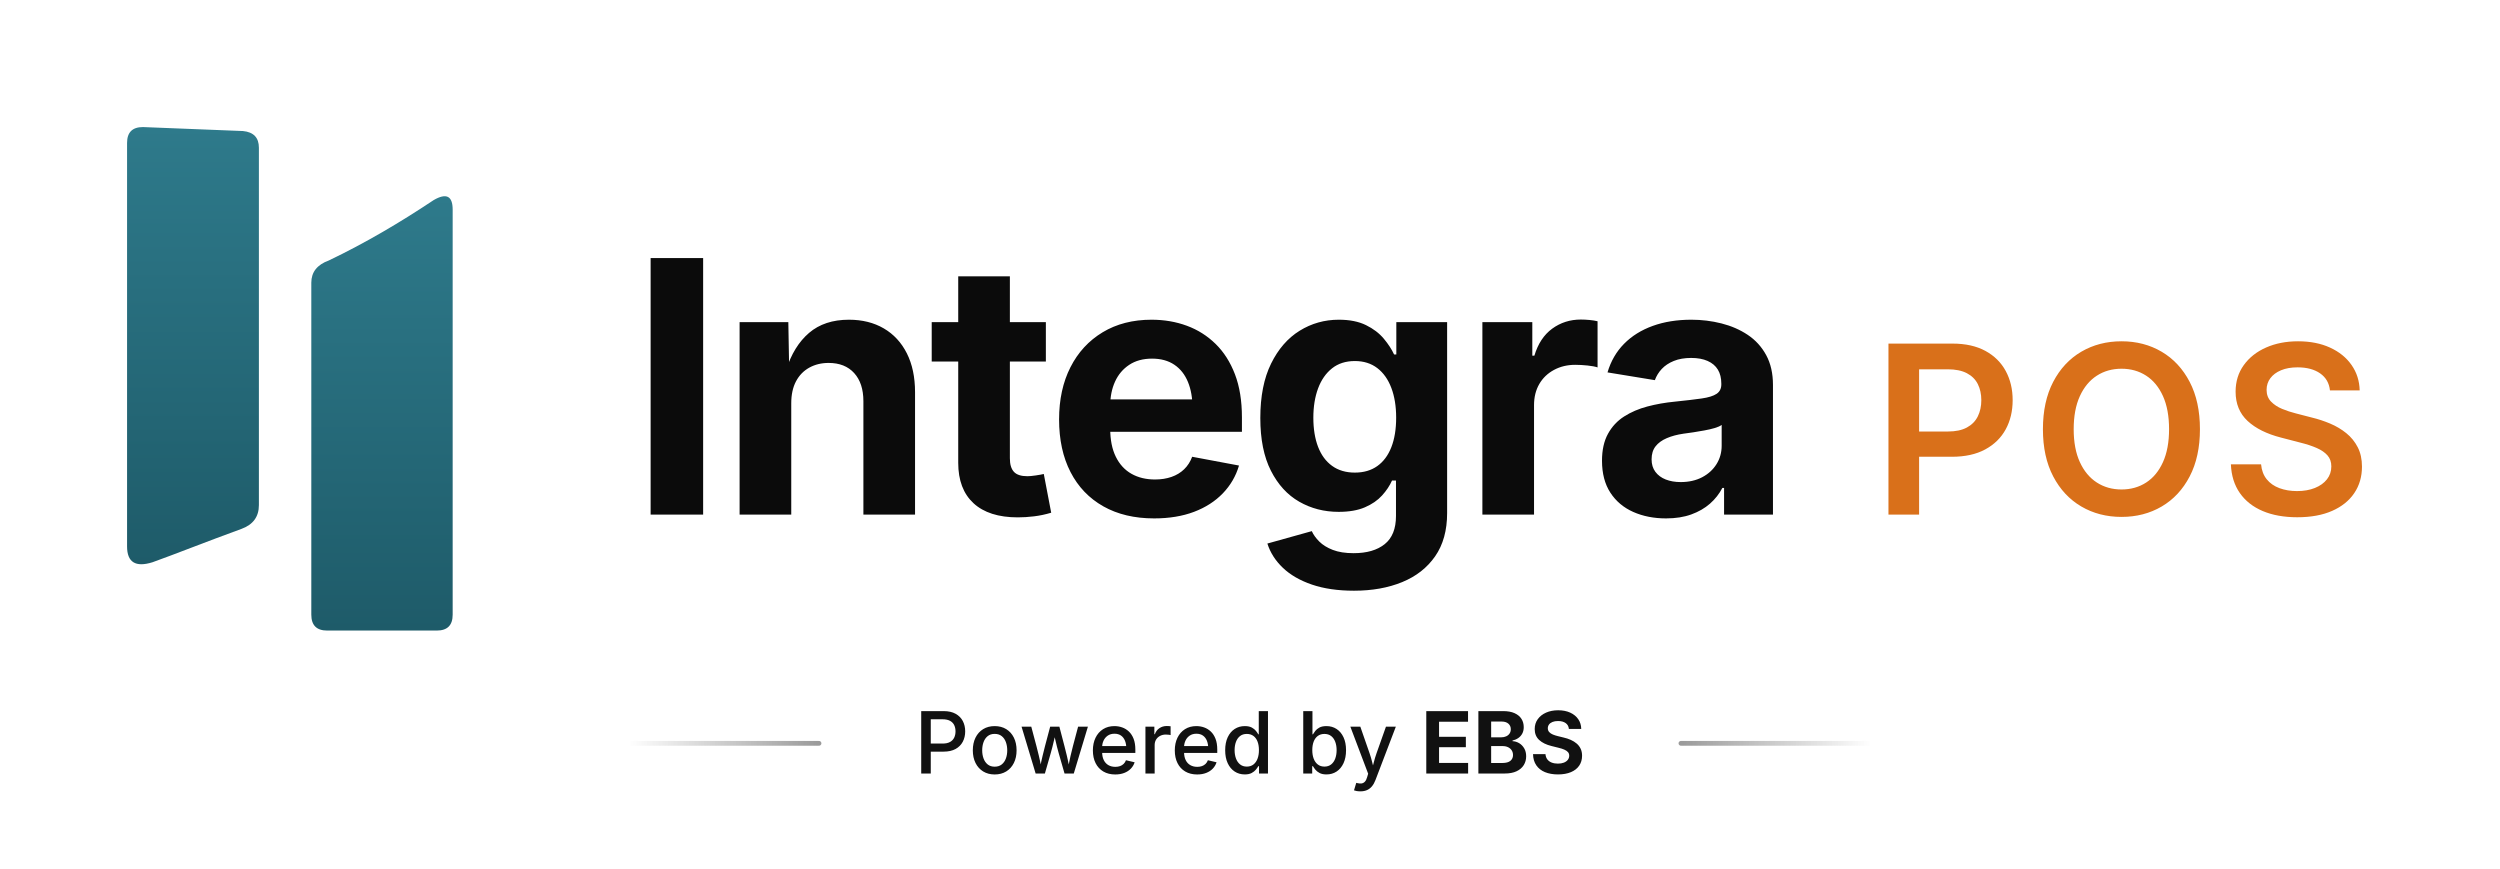
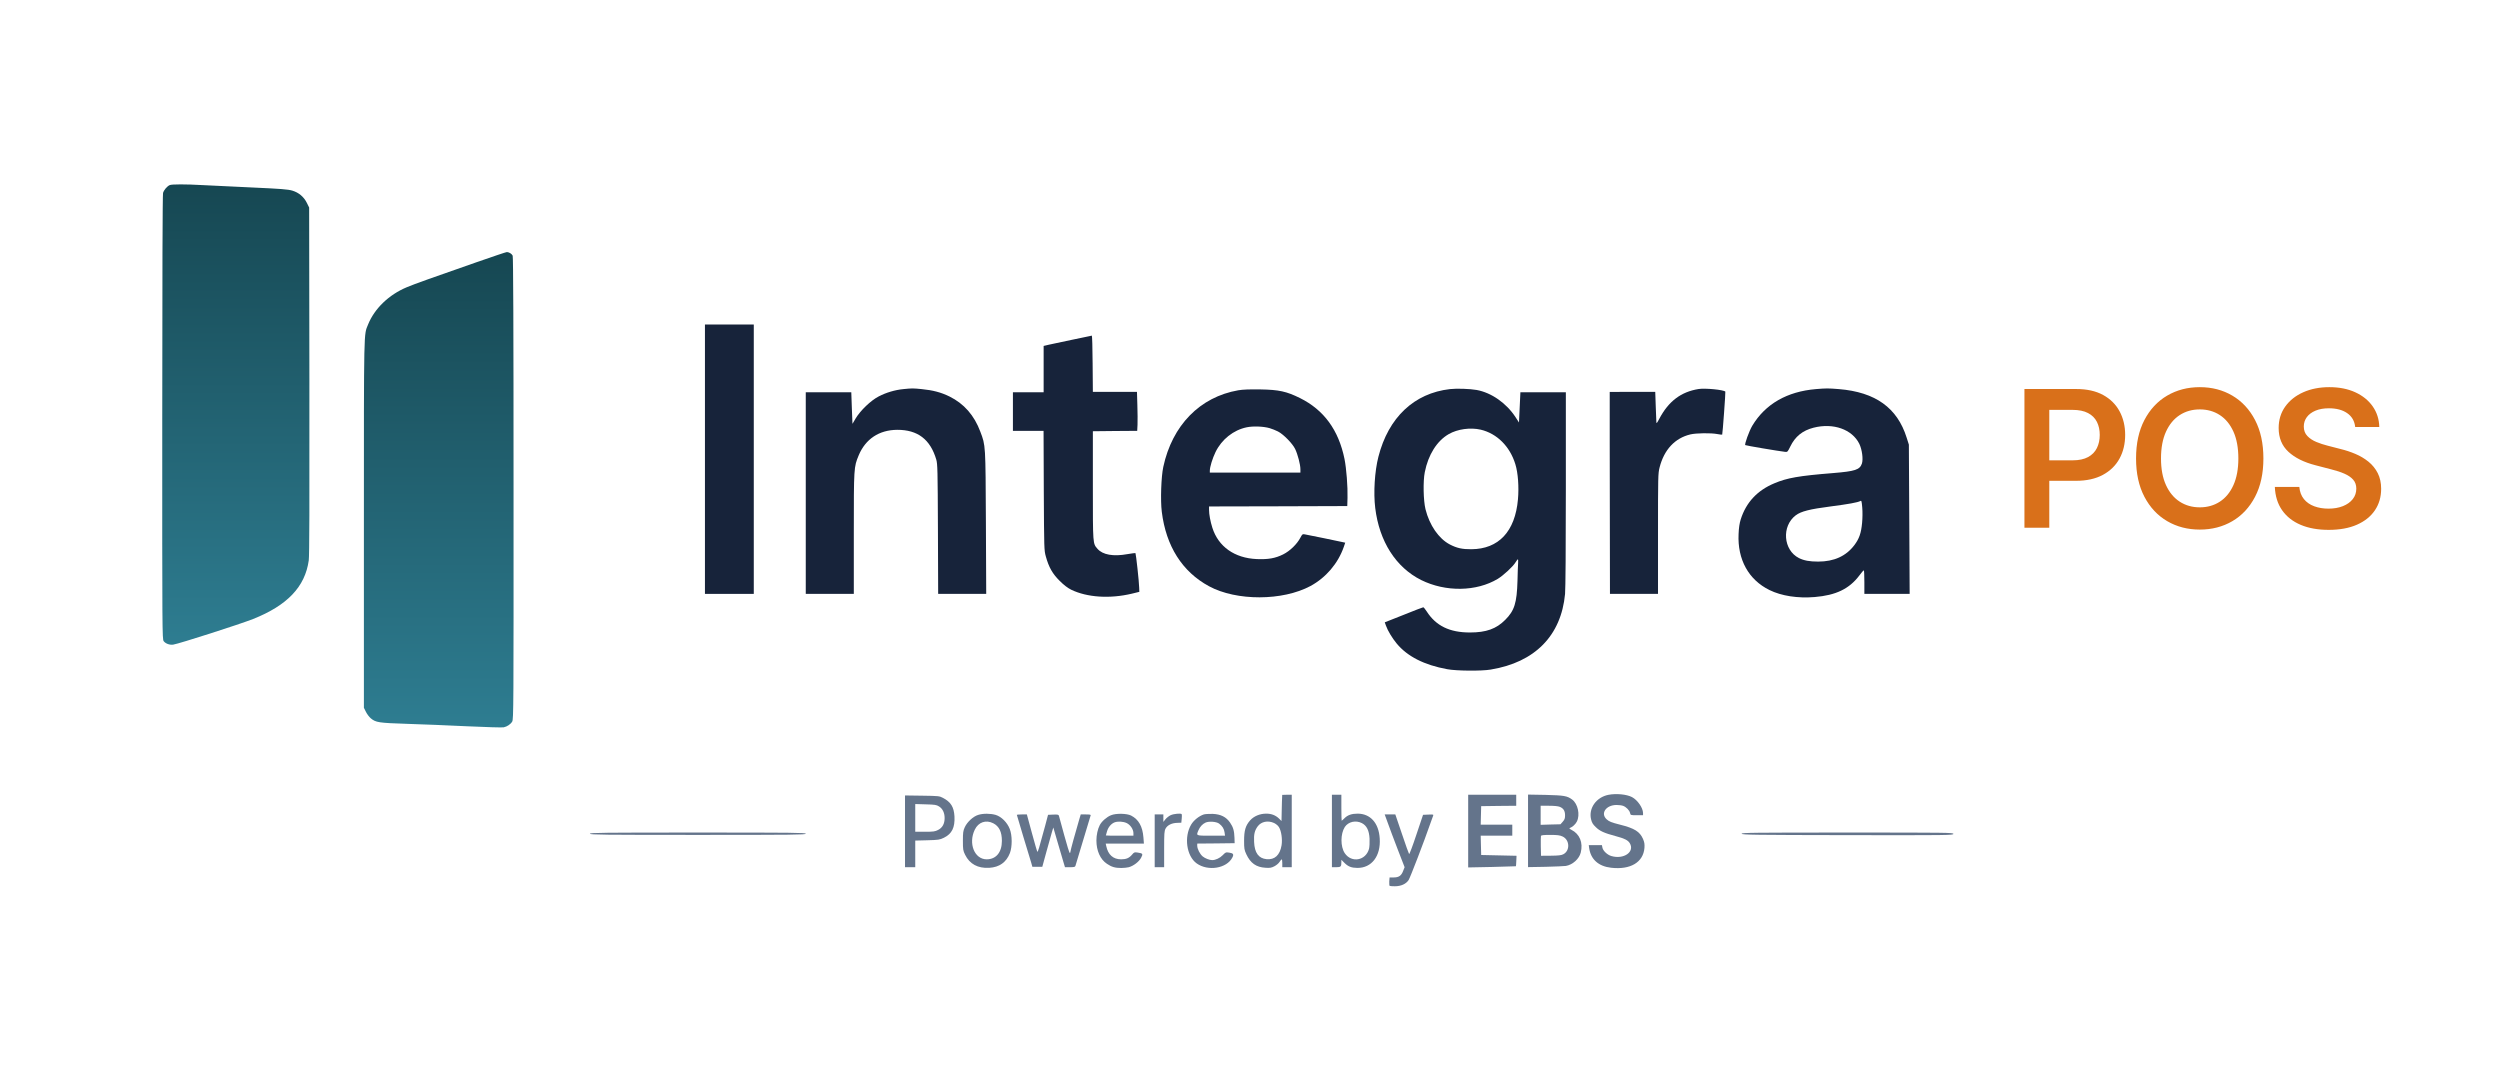
- <svg xmlns="http://www.w3.org/2000/svg" viewBox="0 0 1574 547" width="1574" height="547">
+ <svg xmlns="http://www.w3.org/2000/svg" viewBox="0 0 3174 1374" width="1587" height="687" role="img" aria-label="Integra POS">
  <defs>
-     <linearGradient id="ig" x1="0" y1="0" x2="0" y2="1">
-       <stop offset="0" stop-color="#2E7A8B" />
-       <stop offset="1" stop-color="#1E5B69" />
-     </linearGradient>
-     <linearGradient id="lg1" gradientUnits="userSpaceOnUse" x1="395.649" y1="0" x2="515.649" y2="0">
-       <stop offset="0" stop-color="#9A9A9A" stop-opacity="0" />
-       <stop offset="1" stop-color="#9A9A9A" />
-     </linearGradient>
-     <linearGradient id="lg2" gradientUnits="userSpaceOnUse" x1="1058.315" y1="0" x2="1178.315" y2="0">
-       <stop offset="0" stop-color="#9A9A9A" />
-       <stop offset="1" stop-color="#9A9A9A" stop-opacity="0" />
+     <linearGradient id="g" x1="0" y1="0" x2="0" y2="1">
+       <stop offset="0" stop-color="#2E7D91" />
+       <stop offset="1" stop-color="#164752" />
    </linearGradient>
  </defs>
-   <path fill="url(#ig)" d="M90,80 L153,82.5 Q163,83.5 163,93 L163,318 Q163,329 152,333 C130,341 110,349 96,354 Q80,359 80,344 L80,90 Q80,80 90,80 Z" />
-   <path fill="url(#ig)" d="M196,178 Q196,168 207,164 C230,153 252,140 273,126 Q285,119 285,132 L285,387 Q285,397 275,397 L206,397 Q196,397 196,387 Z" />
-   <path d="M442.695 162.486V324.0H409.634V162.486ZM498.174 253.866V324.0H465.654V202.811H496.331L496.873 233.054H494.922Q499.691 217.878 509.393 209.585Q519.095 201.293 534.487 201.293Q547.061 201.293 556.438 206.767Q565.814 212.241 570.963 222.485Q576.112 232.729 576.112 246.929V324.0H543.593V252.565Q543.593 241.292 537.793 234.896Q531.994 228.501 521.696 228.501Q514.867 228.501 509.501 231.482Q504.136 234.463 501.155 240.1Q498.174 245.736 498.174 253.866ZM658.473 202.811V227.634H586.605V202.811ZM603.298 173.977H635.818V288.554Q635.818 294.299 638.365 297.063Q640.913 299.827 646.875 299.827Q648.717 299.827 652.078 299.339Q655.438 298.852 657.172 298.418L661.834 322.808Q656.414 324.434 651.048 325.084Q645.682 325.734 640.804 325.734Q622.593 325.734 612.946 316.846Q603.298 307.957 603.298 291.372ZM726.634 326.385Q708.098 326.385 694.657 318.797Q681.215 311.209 674.007 297.226Q666.798 283.242 666.798 264.056Q666.798 245.303 673.953 231.211Q681.107 217.119 694.223 209.206Q707.339 201.293 725.008 201.293Q736.932 201.293 747.23 205.087Q757.528 208.881 765.332 216.523Q773.137 224.165 777.527 235.655Q781.917 247.146 781.917 262.755V271.86H680.131V251.481H765.983L750.807 256.901Q750.807 247.471 747.934 240.479Q745.062 233.487 739.371 229.639Q733.68 225.791 725.333 225.791Q716.878 225.791 710.971 229.693Q705.063 233.596 702.028 240.262Q698.993 246.929 698.993 255.492V269.909Q698.993 280.424 702.516 287.578Q706.038 294.732 712.38 298.31Q718.721 301.887 727.176 301.887Q732.921 301.887 737.582 300.261Q742.244 298.635 745.55 295.437Q748.856 292.239 750.59 287.578L780.075 293.106Q777.148 303.079 769.885 310.613Q762.622 318.146 751.728 322.266Q740.834 326.385 726.634 326.385ZM852.463 371.912Q837.287 371.912 826.014 368.064Q814.74 364.216 807.695 357.495Q800.649 350.774 797.939 342.211L825.905 334.406Q827.423 337.767 830.621 340.964Q833.819 344.162 839.13 346.222Q844.442 348.281 852.246 348.281Q864.712 348.281 871.812 342.59Q878.912 336.899 878.912 324.867V302.537H876.419Q874.251 307.415 870.132 311.968Q866.013 316.521 859.346 319.393Q852.68 322.266 842.816 322.266Q829.157 322.266 817.992 315.87Q806.827 309.475 800.161 296.358Q793.494 283.242 793.494 263.188Q793.494 242.701 800.269 228.935Q807.044 215.168 818.263 208.23Q829.483 201.293 842.924 201.293Q853.113 201.293 860.051 204.708Q866.988 208.122 871.27 213.271Q875.552 218.42 877.72 223.189H879.129V202.811H911.107V323.024Q911.107 339.393 903.573 350.232Q896.039 361.072 882.815 366.492Q869.59 371.912 852.463 371.912ZM853.005 297.551Q861.352 297.551 867.151 293.432Q872.95 289.312 875.986 281.562Q879.021 273.812 879.021 262.972Q879.021 252.24 875.986 244.219Q872.95 236.197 867.151 231.753Q861.352 227.309 853.005 227.309Q844.442 227.309 838.642 231.916Q832.843 236.522 829.862 244.544Q826.881 252.565 826.881 262.972Q826.881 273.595 829.862 281.345Q832.843 289.096 838.696 293.323Q844.55 297.551 853.005 297.551ZM933.307 324.0V202.811H964.742V223.948H966.043Q969.403 212.675 977.262 206.93Q985.121 201.185 995.311 201.185Q997.804 201.185 1000.73 201.456Q1003.657 201.727 1005.825 202.269V231.319Q1003.657 230.561 999.538 230.127Q995.419 229.693 991.733 229.693Q984.362 229.693 978.4 232.891Q972.438 236.089 969.132 241.78Q965.826 247.471 965.826 255.059V324.0ZM1048.946 326.385Q1037.456 326.385 1028.296 322.32Q1019.137 318.255 1013.879 310.179Q1008.622 302.104 1008.622 290.071Q1008.622 279.99 1012.362 273.161Q1016.101 266.332 1022.551 262.213Q1029.001 258.094 1037.185 255.926Q1045.369 253.758 1054.366 252.891Q1064.881 251.807 1071.33 250.885Q1077.78 249.964 1080.761 247.958Q1083.742 245.953 1083.742 242.051V241.509Q1083.742 236.306 1081.574 232.729Q1079.406 229.151 1075.124 227.254Q1070.843 225.357 1064.772 225.357Q1058.485 225.357 1053.824 227.254Q1049.163 229.151 1046.236 232.295Q1043.309 235.438 1041.9 239.341L1012.091 234.463Q1015.234 223.84 1022.497 216.469Q1029.76 209.098 1040.545 205.195Q1051.331 201.293 1064.881 201.293Q1074.637 201.293 1083.85 203.624Q1093.064 205.954 1100.381 210.832Q1107.698 215.71 1111.98 223.569Q1116.262 231.428 1116.262 242.376V324.0H1085.476V307.198H1084.392Q1081.466 312.835 1076.588 317.117Q1071.71 321.398 1064.826 323.892Q1057.943 326.385 1048.946 326.385ZM1058.16 303.513Q1065.856 303.513 1071.656 300.478Q1077.455 297.442 1080.707 292.239Q1083.959 287.036 1083.959 280.641V267.524Q1082.55 268.608 1079.623 269.476Q1076.696 270.343 1073.119 270.993Q1069.542 271.644 1066.073 272.186Q1062.604 272.728 1059.894 273.053Q1053.932 273.92 1049.38 275.871Q1044.827 277.822 1042.334 281.02Q1039.841 284.218 1039.841 289.204Q1039.841 293.865 1042.225 297.063Q1044.61 300.261 1048.729 301.887Q1052.848 303.513 1058.16 303.513Z" fill="#0B0B0B" />
-   <path d="M1188.976 324.0V216.324H1229.228Q1241.586 216.324 1250.041 220.949Q1258.496 225.574 1262.832 233.632Q1267.168 241.689 1267.168 251.951Q1267.168 262.285 1262.796 270.307Q1258.424 278.328 1249.896 282.953Q1241.369 287.578 1228.939 287.578H1202.273V271.68H1226.41Q1233.709 271.68 1238.37 269.15Q1243.031 266.621 1245.235 262.141Q1247.439 257.66 1247.439 251.951Q1247.439 246.242 1245.235 241.834Q1243.031 237.426 1238.334 234.969Q1233.637 232.512 1226.265 232.512H1208.271V324.0ZM1335.725 325.445Q1321.561 325.445 1310.359 318.869Q1299.158 312.293 1292.691 299.936Q1286.223 287.578 1286.223 270.234Q1286.223 252.818 1292.691 240.425Q1299.158 228.031 1310.359 221.455Q1321.561 214.879 1335.725 214.879Q1349.817 214.879 1360.982 221.455Q1372.147 228.031 1378.614 240.425Q1385.082 252.818 1385.082 270.234Q1385.082 287.578 1378.614 299.972Q1372.147 312.365 1360.982 318.905Q1349.817 325.445 1335.725 325.445ZM1335.725 308.174Q1344.469 308.174 1351.226 303.802Q1357.983 299.43 1361.813 290.938Q1365.643 282.447 1365.643 270.234Q1365.643 257.877 1361.813 249.386Q1357.983 240.895 1351.226 236.522Q1344.469 232.15 1335.725 232.15Q1326.908 232.15 1320.115 236.559Q1313.322 240.967 1309.456 249.458Q1305.59 257.949 1305.59 270.234Q1305.59 282.447 1309.456 290.902Q1313.322 299.357 1320.115 303.766Q1326.908 308.174 1335.725 308.174ZM1446.34 325.662Q1433.838 325.662 1424.624 321.76Q1415.411 317.857 1410.207 310.414Q1405.004 302.971 1404.571 292.348H1423.577Q1424.082 297.984 1427.118 301.742Q1430.153 305.5 1435.139 307.343Q1440.125 309.186 1446.196 309.186Q1452.555 309.186 1457.433 307.234Q1462.311 305.283 1465.057 301.778Q1467.803 298.273 1467.803 293.648Q1467.803 289.457 1465.382 286.711Q1462.961 283.965 1458.589 282.05Q1454.217 280.135 1448.364 278.689L1436.151 275.51Q1422.637 272.041 1415.085 265.031Q1407.534 258.021 1407.534 246.604Q1407.534 237.064 1412.664 229.91Q1417.795 222.756 1426.684 218.817Q1435.573 214.879 1446.846 214.879Q1458.336 214.879 1467.008 218.854Q1475.68 222.828 1480.558 229.838Q1485.436 236.848 1485.653 245.809H1466.936Q1466.213 238.871 1460.757 235.077Q1455.301 231.283 1446.557 231.283Q1440.487 231.283 1436.115 233.126Q1431.743 234.969 1429.394 238.148Q1427.045 241.328 1427.045 245.447Q1427.045 249.928 1429.828 252.818Q1432.61 255.709 1436.837 257.443Q1441.065 259.178 1445.401 260.262L1455.446 262.863Q1461.444 264.309 1467.081 266.693Q1472.717 269.078 1477.234 272.728Q1481.75 276.377 1484.424 281.58Q1487.098 286.783 1487.098 293.793Q1487.098 303.26 1482.256 310.45Q1477.414 317.641 1468.309 321.651Q1459.204 325.662 1446.34 325.662Z" fill="#D9701A" />
-   <path d="M579.999 487.0V447.713H594.079Q598.614 447.713 601.647 449.4Q604.679 451.088 606.182 453.962Q607.685 456.836 607.685 460.475Q607.685 464.113 606.169 467Q604.653 469.888 601.62 471.562Q598.588 473.236 594.027 473.236H584.403V468.147H593.447Q596.347 468.147 598.14 467.146Q599.933 466.144 600.763 464.403Q601.594 462.663 601.594 460.475Q601.594 458.26 600.763 456.533Q599.933 454.806 598.127 453.83Q596.321 452.854 593.394 452.854H586.011V487.0ZM626.247 487.606Q622.108 487.606 619.009 485.708Q615.911 483.81 614.197 480.382Q612.484 476.954 612.484 472.419Q612.484 467.831 614.197 464.39Q615.911 460.949 619.009 459.051Q622.108 457.152 626.247 457.152Q630.413 457.152 633.511 459.051Q636.61 460.949 638.323 464.39Q640.037 467.831 640.037 472.419Q640.037 476.954 638.323 480.382Q636.61 483.81 633.511 485.708Q630.413 487.606 626.247 487.606ZM626.247 482.702Q628.937 482.702 630.69 481.292Q632.444 479.881 633.301 477.547Q634.157 475.214 634.157 472.419Q634.157 469.598 633.301 467.238Q632.444 464.878 630.69 463.467Q628.937 462.057 626.247 462.057Q623.584 462.057 621.844 463.467Q620.104 464.878 619.247 467.225Q618.39 469.571 618.39 472.419Q618.39 475.214 619.247 477.547Q620.104 479.881 621.844 481.292Q623.584 482.702 626.247 482.702ZM652.034 487.0 643.175 457.521H649.292L652.535 469.729Q653.247 472.472 654.065 475.833Q654.882 479.195 655.647 483.414H654.803Q655.568 479.354 656.385 475.979Q657.202 472.604 657.941 469.729L661.184 457.521H666.985L670.175 469.729Q670.913 472.524 671.718 475.899Q672.522 479.274 673.286 483.414H672.416Q673.207 479.327 673.998 475.952Q674.789 472.577 675.528 469.729L678.771 457.521H684.941L676.055 487.0H670.228L666.589 474.317Q666.035 472.393 665.508 470.296Q664.981 468.2 664.48 466.012Q663.979 463.823 663.451 461.661H664.638Q664.137 463.797 663.623 465.999Q663.109 468.2 662.581 470.323Q662.054 472.445 661.5 474.317L657.862 487.0ZM702.158 487.606Q697.808 487.606 694.644 485.734Q691.48 483.862 689.779 480.461Q688.078 477.06 688.078 472.472Q688.078 467.937 689.753 464.482Q691.427 461.028 694.486 459.09Q697.544 457.152 701.657 457.152Q704.189 457.152 706.535 457.983Q708.882 458.813 710.754 460.58Q712.626 462.347 713.72 465.155Q714.815 467.963 714.815 471.971V474.027H691.322V469.703H711.835L709.119 471.127Q709.119 468.411 708.276 466.341Q707.432 464.271 705.784 463.111Q704.136 461.951 701.657 461.951Q699.205 461.951 697.465 463.138Q695.725 464.324 694.815 466.262Q693.905 468.2 693.905 470.494V473.447Q693.905 476.479 694.947 478.576Q695.988 480.672 697.861 481.74Q699.733 482.808 702.211 482.808Q703.846 482.808 705.164 482.346Q706.483 481.885 707.445 480.949Q708.407 480.013 708.908 478.642L714.366 479.934Q713.655 482.201 711.98 483.941Q710.306 485.682 707.814 486.644Q705.322 487.606 702.158 487.606ZM721.169 487.0V457.521H726.785V462.268H727.102Q727.919 459.842 729.949 458.471Q731.98 457.1 734.564 457.1Q735.117 457.1 735.829 457.139Q736.541 457.179 737.016 457.258V462.795Q736.699 462.689 735.803 462.584Q734.906 462.479 733.984 462.479Q731.98 462.479 730.371 463.322Q728.763 464.166 727.866 465.656Q726.97 467.146 726.97 469.097V487.0ZM753.733 487.606Q749.382 487.606 746.218 485.734Q743.054 483.862 741.353 480.461Q739.653 477.06 739.653 472.472Q739.653 467.937 741.327 464.482Q743.001 461.028 746.06 459.09Q749.118 457.152 753.232 457.152Q755.763 457.152 758.11 457.983Q760.456 458.813 762.328 460.58Q764.2 462.347 765.295 465.155Q766.389 467.963 766.389 471.971V474.027H742.896V469.703H763.409L760.694 471.127Q760.694 468.411 759.85 466.341Q759.006 464.271 757.358 463.111Q755.71 461.951 753.232 461.951Q750.78 461.951 749.039 463.138Q747.299 464.324 746.389 466.262Q745.48 468.2 745.48 470.494V473.447Q745.48 476.479 746.521 478.576Q747.563 480.672 749.435 481.74Q751.307 482.808 753.785 482.808Q755.42 482.808 756.738 482.346Q758.057 481.885 759.019 480.949Q759.982 480.013 760.483 478.642L765.941 479.934Q765.229 482.201 763.554 483.941Q761.88 485.682 759.388 486.644Q756.897 487.606 753.733 487.606ZM783.712 487.58Q780.126 487.58 777.331 485.748Q774.536 483.915 772.954 480.5Q771.372 477.086 771.372 472.34Q771.372 467.541 772.981 464.14Q774.589 460.738 777.384 458.945Q780.179 457.152 783.712 457.152Q786.454 457.152 788.129 458.062Q789.803 458.972 790.752 460.185Q791.701 461.397 792.202 462.32H792.519V447.713H798.32V487.0H792.677V482.386H792.202Q791.701 483.335 790.726 484.548Q789.75 485.761 788.063 486.67Q786.375 487.58 783.712 487.58ZM784.978 482.649Q787.456 482.649 789.157 481.331Q790.858 480.013 791.741 477.679Q792.624 475.346 792.624 472.287Q792.624 469.202 791.754 466.921Q790.884 464.641 789.183 463.362Q787.483 462.083 784.978 462.083Q782.42 462.083 780.719 463.428Q779.019 464.772 778.162 467.08Q777.305 469.387 777.305 472.287Q777.305 475.214 778.175 477.561Q779.045 479.907 780.759 481.278Q782.473 482.649 784.978 482.649ZM835.155 487.58Q832.491 487.58 830.791 486.67Q829.09 485.761 828.128 484.548Q827.165 483.335 826.638 482.386H826.163V487.0H820.521V447.713H826.322V462.32H826.638Q827.165 461.397 828.101 460.185Q829.037 458.972 830.712 458.062Q832.386 457.152 835.155 457.152Q838.688 457.152 841.469 458.945Q844.251 460.738 845.86 464.14Q847.468 467.541 847.468 472.34Q847.468 477.086 845.886 480.5Q844.304 483.915 841.522 485.748Q838.74 487.58 835.155 487.58ZM833.863 482.649Q836.394 482.649 838.108 481.278Q839.822 479.907 840.678 477.561Q841.535 475.214 841.535 472.287Q841.535 469.387 840.678 467.08Q839.822 464.772 838.121 463.428Q836.42 462.083 833.863 462.083Q831.384 462.083 829.67 463.362Q827.956 464.641 827.086 466.921Q826.216 469.202 826.216 472.287Q826.216 475.346 827.099 477.679Q827.983 480.013 829.697 481.331Q831.41 482.649 833.863 482.649ZM852.478 497.6 853.902 492.88 854.561 493.038Q856.064 493.434 857.263 493.249Q858.463 493.064 859.346 492.128Q860.23 491.192 860.757 489.294L861.39 487.132L850.184 457.521H856.459L862.286 474.265Q863.262 477.06 863.908 479.828Q864.554 482.597 865.319 485.339H863.526Q864.29 482.597 864.989 479.815Q865.688 477.033 866.663 474.265L872.596 457.521H878.819L866.004 491.087Q865.108 493.46 863.802 495.042Q862.497 496.624 860.704 497.428Q858.911 498.232 856.538 498.232Q855.167 498.232 854.086 498.035Q853.005 497.837 852.478 497.6Z" fill="#111111" />
-   <path d="M897.988 487.0V447.713H924.276V454.384H906.03V463.876H922.905V470.441H906.03V480.329H924.328V487.0ZM930.788 487.0V447.713H946.371Q950.696 447.713 953.583 449.018Q956.47 450.323 957.907 452.591Q959.344 454.858 959.344 457.812Q959.344 460.132 958.421 461.859Q957.498 463.586 955.903 464.68Q954.308 465.774 952.278 466.249V466.645Q954.492 466.724 956.457 467.897Q958.421 469.07 959.647 471.167Q960.873 473.263 960.873 476.163Q960.873 479.274 959.344 481.727Q957.815 484.179 954.822 485.589Q951.829 487.0 947.373 487.0ZM938.83 480.382H945.791Q949.324 480.382 950.959 479.011Q952.594 477.64 952.594 475.398Q952.594 473.737 951.79 472.458Q950.986 471.18 949.509 470.455Q948.032 469.729 946.002 469.729H938.83ZM938.83 464.219H945.185Q946.899 464.219 948.27 463.599Q949.641 462.979 950.419 461.833Q951.197 460.686 951.197 459.104Q951.197 456.968 949.68 455.623Q948.164 454.278 945.343 454.278H938.83ZM980.912 487.58Q976.193 487.58 972.699 486.13Q969.205 484.68 967.254 481.832Q965.303 478.984 965.197 474.818H973.029Q973.187 476.796 974.215 478.127Q975.243 479.459 976.957 480.118Q978.671 480.777 980.833 480.777Q982.995 480.777 984.591 480.158Q986.186 479.538 987.082 478.404Q987.979 477.271 987.979 475.768Q987.979 474.423 987.175 473.513Q986.37 472.604 984.867 471.944Q983.364 471.285 981.202 470.784L976.878 469.703Q971.895 468.49 969.073 465.893Q966.252 463.296 966.252 459.024Q966.252 455.465 968.164 452.802Q970.075 450.139 973.411 448.662Q976.746 447.186 981.018 447.186Q985.368 447.186 988.612 448.675Q991.855 450.165 993.674 452.815Q995.493 455.465 995.546 458.919H987.768Q987.557 456.546 985.751 455.254Q983.945 453.962 980.939 453.962Q978.908 453.962 977.458 454.542Q976.008 455.122 975.257 456.15Q974.505 457.179 974.505 458.497Q974.505 459.947 975.375 460.91Q976.245 461.872 977.696 462.465Q979.146 463.059 980.78 463.454L984.34 464.324Q986.819 464.878 988.954 465.827Q991.09 466.776 992.698 468.161Q994.307 469.545 995.19 471.443Q996.073 473.342 996.073 475.82Q996.073 479.38 994.28 482.03Q992.488 484.68 989.086 486.13Q985.685 487.58 980.912 487.58Z" fill="#111111" />
-   <line x1="395.649" y1="468" x2="515.649" y2="468" stroke="url(#lg1)" stroke-width="3" stroke-linecap="round" />
-   <line x1="1058.315" y1="468" x2="1178.315" y2="468" stroke="url(#lg2)" stroke-width="3" stroke-linecap="round" />
+   <g transform="translate(0,1374) scale(0.1,-0.1)">
+     <g fill="url(#g)">
+       <path d="M2155 11390 c-32 -13 -75 -63 -85 -100 -6 -21 -10 -1071 -10 -2849 -1 -2737 0 -2816 18 -2841 24 -32 77 -51 122 -44 79 13 843 258 1013 325 435 173 660 409 707 744 8 58 10 697 8 2280 l-3 2200 -28 57 c-39 79 -103 133 -186 158 -55 16 -140 23 -516 40 -247 11 -529 25 -625 30 -212 12 -388 12 -415 0z" />
+       <path d="M6045 10409 c-562 -196 -784 -275 -881 -316 -227 -95 -409 -270 -491 -473 -55 -138 -53 -3 -53 -2531 l0 -2335 26 -52 c14 -29 42 -65 62 -82 64 -53 99 -58 462 -70 184 -6 528 -19 765 -31 236 -11 443 -17 460 -13 44 9 88 39 108 73 17 30 18 154 17 2961 0 2082 -4 2937 -11 2954 -12 25 -48 47 -77 45 -9 0 -183 -59 -387 -130z" />
+     </g>
+     <g fill="#17233A">
+       <path d="M8950 7910 l0 -1710 310 0 310 0 0 1710 0 1710 -310 0 -310 0 0 -1710z" />
+       <path d="M13835 9473 c-11 -3 -117 -25 -235 -49 -118 -25 -245 -52 -282 -60 l-68 -16 0 -294 0 -294 -195 0 -195 0 0 -245 0 -245 195 0 194 0 3 -757 c4 -747 4 -759 26 -838 38 -138 85 -220 176 -310 55 -55 102 -90 146 -112 202 -98 491 -117 771 -50 l94 23 -2 54 c-1 71 -41 431 -47 437 -3 3 -48 -3 -101 -12 -180 -33 -315 -9 -381 67 -60 69 -59 49 -59 803 l0 690 282 3 281 2 4 78 c2 42 1 154 -2 247 l-5 170 -280 0 -280 0 -3 358 c-1 196 -6 356 -10 356 -4 -1 -16 -3 -27 -6z" />
+       <path d="M11470 8800 c-106 -10 -220 -44 -314 -93 -99 -51 -232 -178 -293 -280 l-40 -68 -8 200 -7 201 -289 0 -289 0 0 -1280 0 -1280 305 0 305 0 0 765 c0 843 0 844 62 994 87 208 259 322 488 324 261 1 421 -121 497 -378 16 -55 18 -132 21 -882 l3 -823 305 0 305 0 -4 903 c-5 998 -3 978 -71 1157 -77 207 -207 355 -391 446 -108 53 -211 80 -354 94 -114 11 -119 11 -231 0z" />
+       <path d="M18409 8800 c-456 -52 -782 -361 -909 -860 -47 -184 -64 -455 -40 -650 52 -425 262 -753 583 -914 311 -154 702 -148 973 15 72 44 192 155 224 208 14 22 28 41 31 41 3 0 5 -21 3 -47 -2 -27 -6 -129 -8 -228 -8 -279 -38 -378 -156 -495 -113 -114 -241 -160 -448 -160 -258 0 -431 84 -549 268 -18 28 -38 52 -43 52 -6 0 -118 -43 -249 -96 l-240 -95 15 -42 c23 -65 78 -156 137 -228 135 -163 349 -272 640 -325 115 -22 434 -25 552 -5 562 92 895 430 945 960 6 64 10 586 10 1334 l0 1227 -289 0 -288 0 -9 -192 -9 -192 -44 68 c-116 178 -306 311 -494 345 -85 15 -251 21 -338 11z m390 -515 c207 -49 371 -213 440 -439 34 -109 47 -289 33 -446 -36 -408 -245 -631 -592 -633 -115 -1 -183 14 -272 60 -142 74 -259 244 -310 448 -27 110 -32 356 -9 470 44 223 155 398 305 484 112 64 274 86 405 56z" />
+       <path d="M21565 8801 c-223 -36 -380 -155 -497 -375 -34 -64 -38 -68 -39 -41 -1 17 -4 109 -8 205 l-6 175 -289 0 -289 -1 0 -649 c0 -358 1 -935 2 -1282 l1 -633 305 0 305 0 0 763 c0 731 1 767 20 842 58 227 195 373 392 420 74 17 259 20 342 4 32 -6 59 -9 61 -7 5 5 44 542 40 546 -23 24 -258 46 -340 33z" />
+       <path d="M23055 8800 c-367 -31 -642 -189 -808 -465 -39 -66 -101 -236 -89 -246 6 -6 422 -76 507 -86 28 -3 32 1 64 67 62 128 156 204 296 240 251 64 490 -21 581 -205 35 -73 51 -194 33 -250 -27 -79 -85 -98 -364 -121 -437 -35 -585 -61 -748 -130 -218 -91 -359 -244 -427 -459 -15 -48 -24 -107 -27 -186 -15 -322 127 -580 392 -710 152 -75 359 -107 574 -89 269 22 439 104 566 272 27 37 53 67 58 67 4 1 7 -66 7 -149 l0 -150 288 0 287 0 -5 947 -5 948 -28 88 c-119 380 -397 579 -861 617 -140 11 -156 11 -291 0z m586 -1701 c-12 -128 -37 -199 -98 -280 -105 -139 -257 -209 -460 -209 -108 0 -180 13 -244 45 -199 101 -222 404 -41 542 67 51 179 79 442 113 231 30 346 51 379 69 14 9 17 -1 24 -82 5 -54 4 -136 -2 -198z" />
+       <path d="M15721 8785 c-487 -85 -838 -444 -952 -973 -27 -126 -37 -427 -19 -569 54 -438 260 -762 600 -946 349 -189 934 -187 1288 3 197 107 350 287 423 497 l18 53 -22 5 c-37 9 -460 96 -492 101 -28 5 -32 2 -55 -42 -43 -82 -132 -169 -220 -213 -99 -49 -188 -65 -334 -59 -282 12 -488 158 -564 398 -25 79 -42 169 -42 227 l0 43 878 2 877 3 3 105 c4 140 -14 371 -38 492 -75 368 -261 623 -565 774 -172 85 -267 106 -505 110 -139 2 -219 -1 -279 -11z m399 -481 c30 -9 78 -28 105 -42 68 -34 185 -153 218 -222 33 -68 67 -199 67 -257 l0 -43 -575 0 -575 0 0 23 c0 49 33 156 72 237 78 161 227 280 396 315 81 17 214 12 292 -11z" />
+     </g>
+   </g>
+   <path fill="#D9701A" d="M2570.228 670.0V493.9H2636.059Q2656.269 493.9 2670.097 501.464Q2683.925 509.028 2691.016 522.206Q2698.108 535.384 2698.108 552.167Q2698.108 569.068 2690.957 582.186Q2683.807 595.305 2669.861 602.869Q2655.914 610.433 2635.586 610.433H2591.975V584.432H2631.45Q2643.387 584.432 2651.01 580.295Q2658.633 576.159 2662.237 568.831Q2665.842 561.503 2665.842 552.167Q2665.842 542.83 2662.237 535.62Q2658.633 528.411 2650.951 524.392Q2643.268 520.374 2631.213 520.374H2601.784V670.0ZM2792.889 672.364Q2769.724 672.364 2751.405 661.609Q2733.086 650.854 2722.508 630.643Q2711.93 610.433 2711.93 582.068Q2711.93 553.585 2722.508 533.316Q2733.086 513.046 2751.405 502.291Q2769.724 491.536 2792.889 491.536Q2815.935 491.536 2834.195 502.291Q2852.455 513.046 2863.033 533.316Q2873.611 553.585 2873.611 582.068Q2873.611 610.433 2863.033 630.703Q2852.455 650.972 2834.195 661.668Q2815.935 672.364 2792.889 672.364ZM2792.889 644.117Q2807.189 644.117 2818.24 636.966Q2829.291 629.816 2835.555 615.929Q2841.819 602.042 2841.819 582.068Q2841.819 561.858 2835.555 547.971Q2829.291 534.084 2818.24 526.934Q2807.189 519.783 2792.889 519.783Q2778.47 519.783 2767.36 526.993Q2756.25 534.202 2749.927 548.089Q2743.604 561.976 2743.604 582.068Q2743.604 602.042 2749.927 615.87Q2756.25 629.698 2767.36 636.907Q2778.47 644.117 2792.889 644.117ZM2956.455 672.718Q2936.009 672.718 2920.94 666.336Q2905.871 659.954 2897.361 647.781Q2888.852 635.607 2888.143 618.234H2919.226Q2920.053 627.452 2925.017 633.598Q2929.981 639.744 2938.136 642.758Q2946.291 645.771 2956.219 645.771Q2966.619 645.771 2974.597 642.58Q2982.575 639.389 2987.066 633.657Q2991.557 627.925 2991.557 620.361Q2991.557 613.506 2987.598 609.015Q2983.638 604.524 2976.488 601.392Q2969.338 598.26 2959.765 595.896L2939.791 590.696Q2917.69 585.023 2905.339 573.559Q2892.988 562.094 2892.988 543.421Q2892.988 527.82 2901.38 516.119Q2909.771 504.419 2924.308 497.977Q2938.845 491.536 2957.283 491.536Q2976.074 491.536 2990.257 498.037Q3004.44 504.537 3012.417 516.001Q3020.395 527.465 3020.75 542.121H2990.139Q2988.957 530.775 2980.034 524.57Q2971.111 518.365 2956.81 518.365Q2946.882 518.365 2939.732 521.379Q2932.581 524.392 2928.74 529.593Q2924.899 534.793 2924.899 541.53Q2924.899 548.857 2929.449 553.585Q2934 558.312 2940.914 561.149Q2947.828 563.985 2954.919 565.758L2971.347 570.013Q2981.157 572.377 2990.375 576.277Q2999.594 580.177 3006.981 586.146Q3014.367 592.114 3018.74 600.624Q3023.113 609.133 3023.113 620.597Q3023.113 636.08 3015.195 647.84Q3007.276 659.599 2992.384 666.159Q2977.493 672.718 2956.455 672.718Z" />
+   <g transform="translate(19.0,0)">
+     <g transform="translate(0,1374) scale(0.1,-0.1)" fill="#64748B">
+       <path d="M20231 3649 c-154 -30 -254 -170 -221 -310 10 -43 22 -64 60 -100 51 -50 105 -75 251 -114 114 -30 157 -52 180 -89 68 -111 -76 -211 -234 -164 -51 15 -105 66 -113 107 l-6 31 -84 0 -83 0 5 -37 c20 -143 118 -232 279 -250 245 -28 408 69 423 252 3 48 0 71 -18 113 -41 94 -108 136 -292 182 -110 28 -138 39 -170 68 -82 75 -8 182 126 182 30 0 67 -5 83 -11 40 -15 81 -57 88 -90 7 -29 7 -29 86 -29 l79 0 0 28 c-1 66 -70 165 -140 202 -69 36 -201 48 -299 29z" />
+       <path d="M16089 3648 c-1 -8 -6 -147 -7 -232 l-2 -100 -32 32 c-44 42 -96 62 -162 62 -81 0 -157 -32 -205 -86 -58 -67 -76 -127 -76 -259 0 -99 3 -116 28 -170 53 -114 126 -165 242 -172 59 -4 77 -1 115 19 25 13 54 37 65 55 11 18 23 32 28 33 4 0 7 -22 7 -50 l0 -50 60 0 60 0 0 460 0 460 -60 0 c-33 0 -60 -1 -61 -2z m-103 -357 c23 -11 50 -33 62 -53 30 -48 45 -154 33 -229 -21 -126 -87 -187 -191 -177 -101 10 -152 80 -158 219 -5 96 7 145 46 198 45 60 129 78 208 42z" />
+       <path d="M16720 3190 l0 -460 54 0 c59 0 66 7 66 63 l0 31 39 -39 c47 -47 88 -63 162 -64 183 -3 301 151 286 374 -12 196 -119 315 -281 315 -74 0 -126 -18 -164 -56 -19 -19 -36 -34 -38 -34 -2 0 -4 74 -4 165 l0 165 -60 0 -60 0 0 -460z m380 100 c62 -32 93 -94 98 -199 2 -47 -1 -105 -7 -128 -41 -150 -222 -182 -308 -55 -56 84 -55 246 1 333 45 67 139 88 216 49z" />
+       <path d="M18450 3188 l0 -461 302 6 c165 4 302 8 304 9 1 2 4 32 5 68 l3 65 -225 5 -224 5 -3 123 -3 122 201 0 200 0 0 70 0 70 -200 0 -201 0 3 118 3 117 223 3 222 2 0 70 0 70 -305 0 -305 0 0 -462z" />
+       <path d="M19210 3191 l0 -460 223 4 c122 3 238 8 257 11 85 14 169 89 189 169 32 127 -13 237 -119 290 -24 13 -30 20 -20 23 33 11 72 46 90 82 43 85 13 225 -60 279 -64 47 -102 53 -337 59 l-223 4 0 -461z m404 305 c46 -19 66 -51 66 -108 0 -39 -6 -54 -29 -80 l-29 -33 -126 -3 -126 -4 0 121 0 121 105 0 c68 0 118 -5 139 -14z m34 -376 c92 -42 98 -181 9 -226 -24 -13 -61 -17 -157 -18 l-125 -1 -3 119 c-1 66 0 126 2 133 4 10 34 13 118 13 90 0 122 -4 156 -20z" />
+       <path d="M11300 3186 l0 -456 65 0 65 0 0 169 0 169 153 4 c143 4 157 6 211 32 102 50 141 130 134 271 -7 120 -46 183 -148 236 -43 23 -57 24 -262 27 l-218 3 0 -455z m431 316 c46 -28 72 -81 72 -148 0 -73 -28 -123 -83 -151 -39 -20 -59 -23 -167 -23 l-123 0 0 176 0 176 133 -4 c116 -3 136 -6 168 -26z" />
+       <path d="M12229 3394 c-63 -19 -140 -90 -170 -156 -21 -46 -24 -68 -24 -173 0 -111 2 -124 28 -177 58 -118 162 -174 306 -166 130 8 217 70 263 188 30 80 30 223 -2 305 -32 83 -106 157 -179 179 -66 19 -160 20 -222 0z m191 -106 c75 -38 110 -110 110 -224 0 -145 -74 -234 -193 -234 -155 0 -236 201 -151 377 46 95 141 128 234 81z" />
+       <path d="M13916 3390 c-54 -21 -119 -78 -143 -125 -26 -49 -43 -126 -43 -195 0 -131 49 -241 134 -297 59 -40 103 -53 181 -53 33 0 77 5 97 10 60 17 129 70 155 119 27 51 23 57 -44 67 -39 6 -45 4 -69 -25 -38 -45 -75 -61 -140 -61 -101 0 -166 58 -189 168 l-7 32 243 0 242 0 -6 78 c-11 140 -61 229 -157 278 -54 27 -191 30 -254 4z m199 -100 c47 -23 85 -80 85 -129 l0 -31 -175 0 c-96 0 -175 1 -175 3 0 2 7 26 15 53 15 52 52 96 95 113 42 16 111 12 155 -9z" />
+       <path d="M14674 3391 c-22 -10 -53 -34 -67 -52 l-27 -34 0 48 0 47 -55 0 -55 0 0 -335 0 -335 60 0 60 0 0 228 c0 202 2 231 18 262 24 44 78 71 146 73 l54 2 5 50 c3 28 3 53 0 58 -8 14 -98 6 -139 -12z" />
+       <path d="M15094 3400 c-59 -19 -128 -73 -161 -129 -93 -156 -59 -399 69 -492 144 -104 383 -65 454 74 21 40 12 55 -40 62 -43 7 -46 5 -83 -33 -35 -36 -90 -62 -133 -62 -34 0 -91 22 -121 47 -36 31 -68 94 -69 135 l0 28 238 2 237 3 -2 68 c-3 89 -16 135 -56 193 -49 72 -119 107 -221 111 -45 1 -95 -2 -112 -7z m193 -116 c42 -31 64 -67 70 -112 l6 -42 -177 0 c-196 0 -190 -2 -161 68 20 46 51 80 90 98 43 20 138 13 172 -12z" />
+       <path d="M12720 3394 c0 -4 38 -131 84 -283 47 -152 91 -298 99 -326 l14 -50 63 0 63 0 52 190 c29 105 60 217 70 250 l18 59 52 -179 c29 -99 62 -213 74 -252 l22 -73 64 0 c52 0 65 3 69 18 12 44 189 628 193 640 4 9 -12 12 -61 12 l-65 0 -20 -67 c-52 -176 -111 -393 -111 -407 0 -9 -4 -16 -8 -16 -5 0 -37 102 -71 228 -34 125 -65 235 -67 245 -5 15 -15 17 -72 15 l-66 -3 -37 -140 c-80 -297 -92 -336 -99 -328 -4 4 -35 113 -70 241 l-63 232 -64 0 c-35 0 -63 -3 -63 -6z" />
+       <path d="M17429 3293 c21 -60 78 -210 126 -336 l88 -227 -18 -45 c-23 -63 -55 -85 -120 -85 l-53 0 -4 -51 c-1 -28 1 -53 5 -56 5 -3 34 -5 66 -5 78 0 142 29 175 79 20 31 196 488 281 733 13 36 26 73 30 83 7 16 2 18 -60 15 l-68 -3 -85 -253 c-46 -140 -88 -250 -92 -245 -4 4 -45 119 -91 256 l-84 247 -67 0 -68 0 39 -107z" />
+       <path d="M7300 3155 c0 -13 159 -15 1370 -15 1211 0 1370 2 1370 15 0 13 -159 15 -1370 15 -1211 0 -1370 -2 -1370 -15z" />
+       <path d="M21922 3155 c3 -14 156 -16 1346 -18 1272 -2 1342 -1 1342 16 0 16 -71 17 -1346 17 -1196 0 -1345 -2 -1342 -15z" />
+     </g>
+   </g>
</svg>
